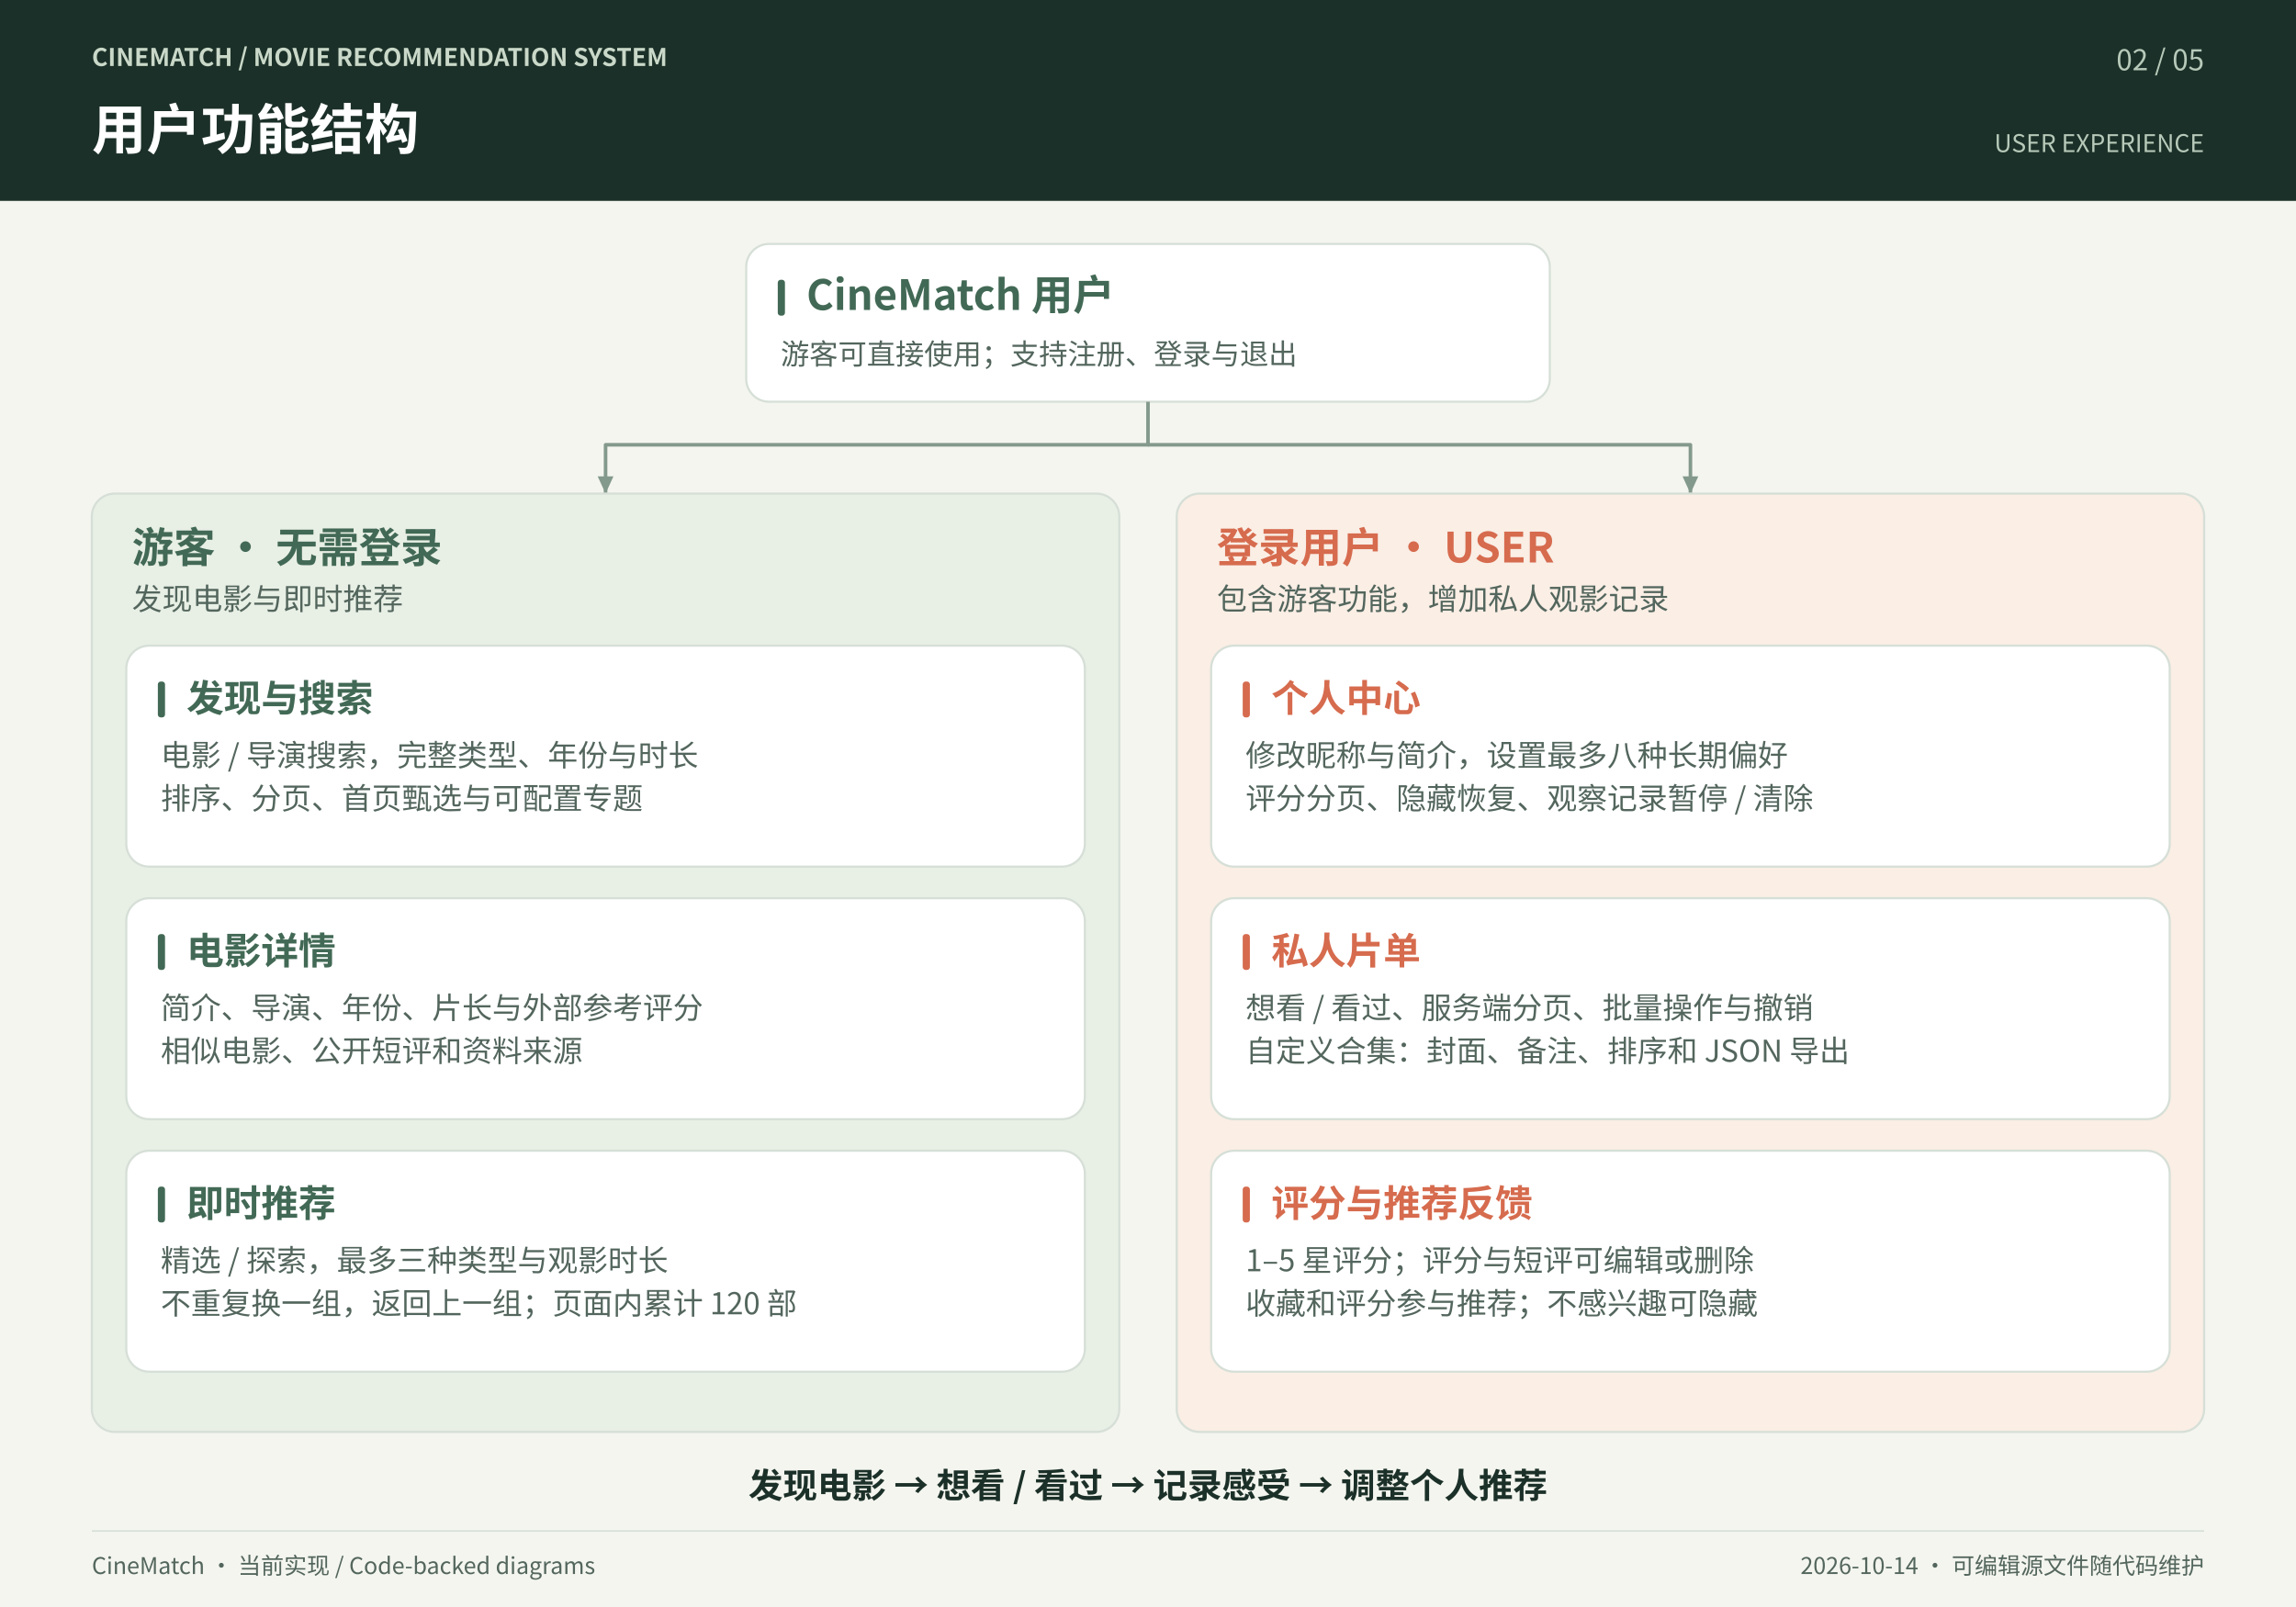
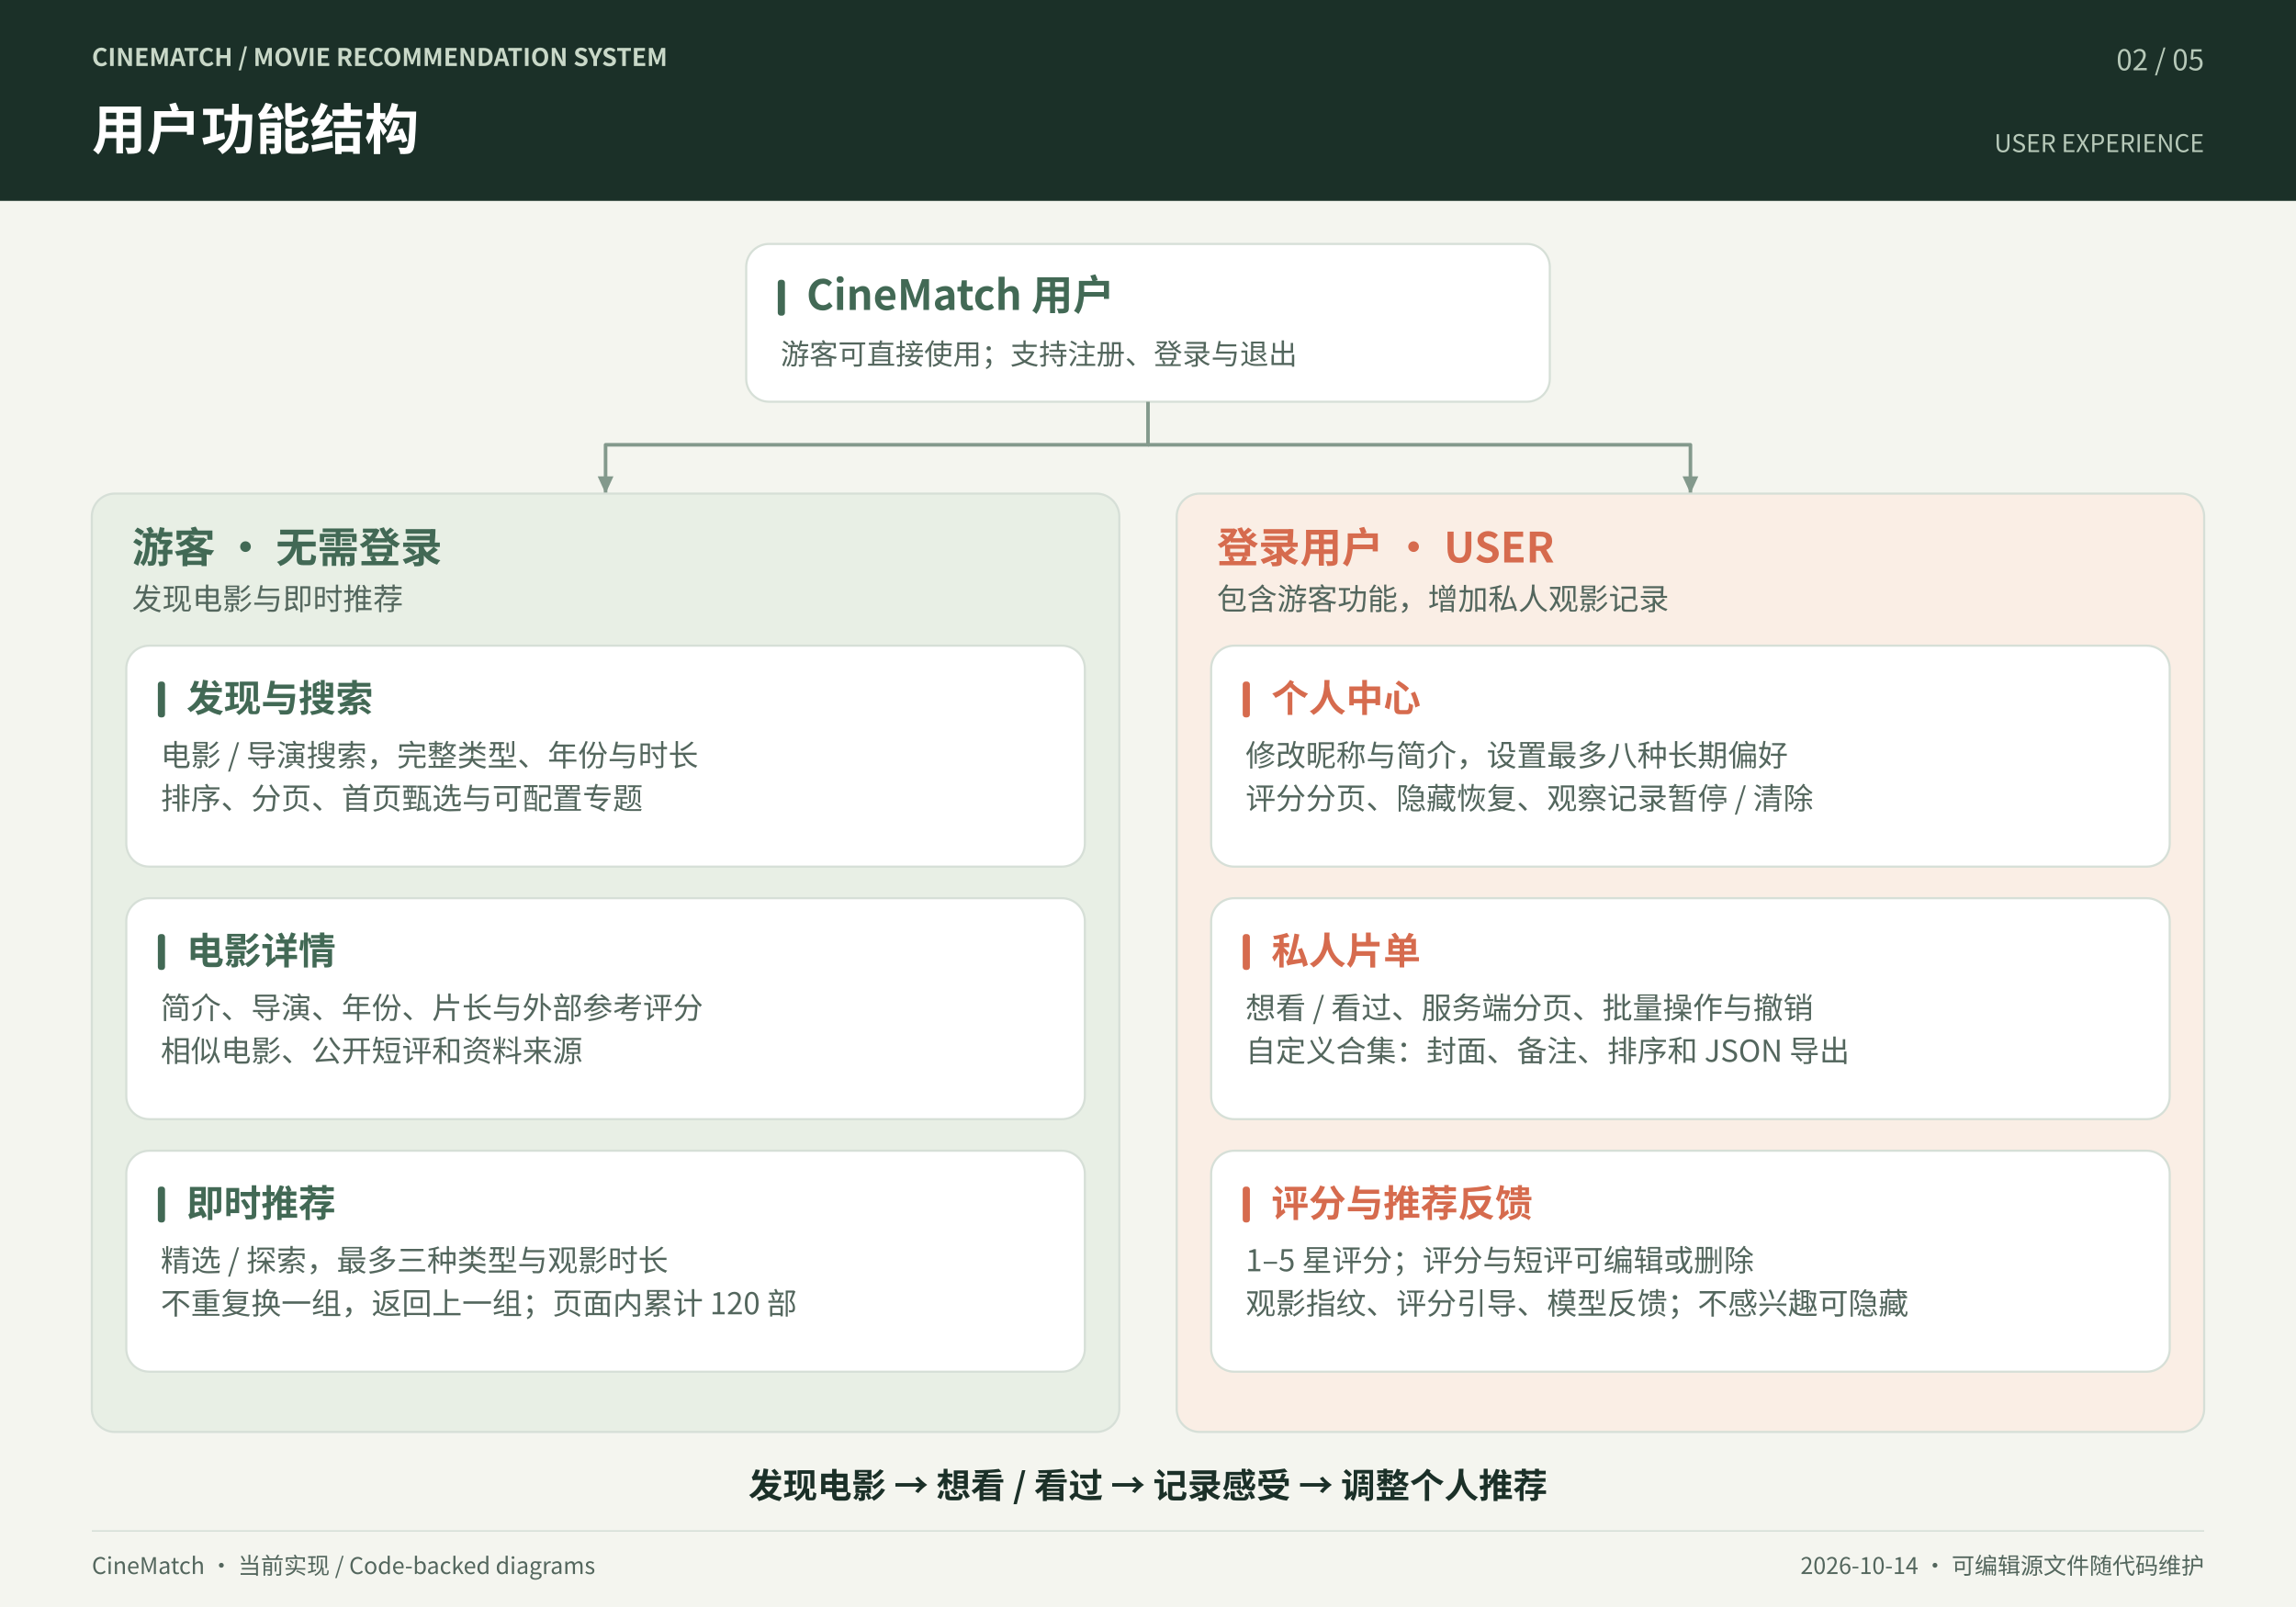
<svg xmlns="http://www.w3.org/2000/svg" width="1600" height="1120" viewBox="0 0 1600 1120" role="img" aria-labelledby="title desc">
  <rect x="0" y="0" width="1600" height="1120" rx="0" fill="#f4f5ef" />
  <rect x="0" y="0" width="1600" height="140" rx="0" fill="#1b3028" />
  <text x="64" y="46" font-family="'PingFang SC','Noto Sans CJK SC','Microsoft YaHei','Heiti SC',sans-serif" font-size="17" fill="#c9d8c8" text-anchor="start" font-weight="600">CINEMATCH  /  MOVIE RECOMMENDATION SYSTEM</text>
  <text x="64" y="104" font-family="'PingFang SC','Noto Sans CJK SC','Microsoft YaHei','Heiti SC',sans-serif" font-size="38" fill="#ffffff" text-anchor="start" font-weight="600">用户功能结构</text>
  <text x="1536" y="49" font-family="'PingFang SC','Noto Sans CJK SC','Microsoft YaHei','Heiti SC',sans-serif" font-size="20" fill="#b7c9b9" text-anchor="end" font-weight="400">02 / 05</text>
  <text x="1536" y="106" font-family="'PingFang SC','Noto Sans CJK SC','Microsoft YaHei','Heiti SC',sans-serif" font-size="17" fill="#b7c9b9" text-anchor="end" font-weight="400">USER EXPERIENCE</text>
  <polyline points="64,1067 1536,1067" fill="none" stroke="#d6dfd7" stroke-width="1" stroke-linejoin="round" />
  <text x="64" y="1097" font-family="'PingFang SC','Noto Sans CJK SC','Microsoft YaHei','Heiti SC',sans-serif" font-size="16" fill="#53665d" text-anchor="start" font-weight="400">CineMatch  ·  当前实现 / Code-backed diagrams</text>
  <text x="1536" y="1097" font-family="'PingFang SC','Noto Sans CJK SC','Microsoft YaHei','Heiti SC',sans-serif" font-size="16" fill="#53665d" text-anchor="end" font-weight="400">2026-10-14  ·  可编辑源文件随代码维护</text>
  <rect x="520" y="170" width="560" height="110" rx="16" fill="#ffffff" stroke="#d6dfd7" stroke-width="1.5" />
  <rect x="542" y="195" width="5" height="25" rx="2" fill="#426955" />
  <text x="562" y="216" font-family="'PingFang SC','Noto Sans CJK SC','Microsoft YaHei','Heiti SC',sans-serif" font-size="29" fill="#426955" text-anchor="start" font-weight="600">CineMatch 用户</text>
  <text x="544" y="254" font-family="'PingFang SC','Noto Sans CJK SC','Microsoft YaHei','Heiti SC',sans-serif" font-size="20" fill="#53665d" text-anchor="start" font-weight="400">游客可直接使用；支持注册、登录与退出</text>
  <polyline points="800,280 800,310 422,310 422,344" fill="none" stroke="#83998c" stroke-width="2.5" stroke-linejoin="round" />
  <polygon points="422.00,344.00 416.50,332.00 427.50,332.00" fill="#83998c" />
  <polyline points="800,310 1178,310 1178,344" fill="none" stroke="#83998c" stroke-width="2.5" stroke-linejoin="round" />
  <polygon points="1178.00,344.00 1172.50,332.00 1183.50,332.00" fill="#83998c" />
  <rect x="64" y="344" width="716" height="654" rx="16" fill="#e8efe5" stroke="#d6dfd7" stroke-width="1.5" />
  <text x="92" y="392" font-family="'PingFang SC','Noto Sans CJK SC','Microsoft YaHei','Heiti SC',sans-serif" font-size="29" fill="#426955" text-anchor="start" font-weight="600">游客 · 无需登录</text>
  <text x="92" y="425" font-family="'PingFang SC','Noto Sans CJK SC','Microsoft YaHei','Heiti SC',sans-serif" font-size="21" fill="#53665d" text-anchor="start" font-weight="400">发现电影与即时推荐</text>
  <rect x="820" y="344" width="716" height="654" rx="16" fill="#faeee5" stroke="#d6dfd7" stroke-width="1.5" />
  <text x="848" y="392" font-family="'PingFang SC','Noto Sans CJK SC','Microsoft YaHei','Heiti SC',sans-serif" font-size="29" fill="#d66b4e" text-anchor="start" font-weight="600">登录用户 · USER</text>
  <text x="848" y="425" font-family="'PingFang SC','Noto Sans CJK SC','Microsoft YaHei','Heiti SC',sans-serif" font-size="21" fill="#53665d" text-anchor="start" font-weight="400">包含游客功能，增加私人观影记录</text>
  <rect x="88" y="450" width="668" height="154" rx="16" fill="#ffffff" stroke="#d6dfd7" stroke-width="1.5" />
  <rect x="110" y="475" width="5" height="25" rx="2" fill="#426955" />
  <text x="130" y="496" font-family="'PingFang SC','Noto Sans CJK SC','Microsoft YaHei','Heiti SC',sans-serif" font-size="26" fill="#426955" text-anchor="start" font-weight="600">发现与搜索</text>
  <text x="112" y="534" font-family="'PingFang SC','Noto Sans CJK SC','Microsoft YaHei','Heiti SC',sans-serif" font-size="21" fill="#53665d" text-anchor="start" font-weight="400">电影 / 导演搜索，完整类型、年份与时长</text>
  <text x="112" y="564" font-family="'PingFang SC','Noto Sans CJK SC','Microsoft YaHei','Heiti SC',sans-serif" font-size="21" fill="#53665d" text-anchor="start" font-weight="400">排序、分页、首页甄选与可配置专题</text>
  <rect x="88" y="626" width="668" height="154" rx="16" fill="#ffffff" stroke="#d6dfd7" stroke-width="1.5" />
  <rect x="110" y="651" width="5" height="25" rx="2" fill="#426955" />
  <text x="130" y="672" font-family="'PingFang SC','Noto Sans CJK SC','Microsoft YaHei','Heiti SC',sans-serif" font-size="26" fill="#426955" text-anchor="start" font-weight="600">电影详情</text>
  <text x="112" y="710" font-family="'PingFang SC','Noto Sans CJK SC','Microsoft YaHei','Heiti SC',sans-serif" font-size="21" fill="#53665d" text-anchor="start" font-weight="400">简介、导演、年份、片长与外部参考评分</text>
  <text x="112" y="740" font-family="'PingFang SC','Noto Sans CJK SC','Microsoft YaHei','Heiti SC',sans-serif" font-size="21" fill="#53665d" text-anchor="start" font-weight="400">相似电影、公开短评和资料来源</text>
  <rect x="88" y="802" width="668" height="154" rx="16" fill="#ffffff" stroke="#d6dfd7" stroke-width="1.5" />
  <rect x="110" y="827" width="5" height="25" rx="2" fill="#426955" />
  <text x="130" y="848" font-family="'PingFang SC','Noto Sans CJK SC','Microsoft YaHei','Heiti SC',sans-serif" font-size="26" fill="#426955" text-anchor="start" font-weight="600">即时推荐</text>
  <text x="112" y="886" font-family="'PingFang SC','Noto Sans CJK SC','Microsoft YaHei','Heiti SC',sans-serif" font-size="21" fill="#53665d" text-anchor="start" font-weight="400">精选 / 探索，最多三种类型与观影时长</text>
  <text x="112" y="916" font-family="'PingFang SC','Noto Sans CJK SC','Microsoft YaHei','Heiti SC',sans-serif" font-size="21" fill="#53665d" text-anchor="start" font-weight="400">不重复换一组，返回上一组；页面内累计 120 部</text>
  <rect x="844" y="450" width="668" height="154" rx="16" fill="#ffffff" stroke="#d6dfd7" stroke-width="1.5" />
  <rect x="866" y="475" width="5" height="25" rx="2" fill="#d66b4e" />
  <text x="886" y="496" font-family="'PingFang SC','Noto Sans CJK SC','Microsoft YaHei','Heiti SC',sans-serif" font-size="26" fill="#d66b4e" text-anchor="start" font-weight="600">个人中心</text>
  <text x="868" y="534" font-family="'PingFang SC','Noto Sans CJK SC','Microsoft YaHei','Heiti SC',sans-serif" font-size="21" fill="#53665d" text-anchor="start" font-weight="400">修改昵称与简介，设置最多八种长期偏好</text>
  <text x="868" y="564" font-family="'PingFang SC','Noto Sans CJK SC','Microsoft YaHei','Heiti SC',sans-serif" font-size="21" fill="#53665d" text-anchor="start" font-weight="400">评分分页、隐藏恢复、观察记录暂停 / 清除</text>
  <rect x="844" y="626" width="668" height="154" rx="16" fill="#ffffff" stroke="#d6dfd7" stroke-width="1.5" />
  <rect x="866" y="651" width="5" height="25" rx="2" fill="#d66b4e" />
  <text x="886" y="672" font-family="'PingFang SC','Noto Sans CJK SC','Microsoft YaHei','Heiti SC',sans-serif" font-size="26" fill="#d66b4e" text-anchor="start" font-weight="600">私人片单</text>
  <text x="868" y="710" font-family="'PingFang SC','Noto Sans CJK SC','Microsoft YaHei','Heiti SC',sans-serif" font-size="21" fill="#53665d" text-anchor="start" font-weight="400">想看 / 看过、服务端分页、批量操作与撤销</text>
  <text x="868" y="740" font-family="'PingFang SC','Noto Sans CJK SC','Microsoft YaHei','Heiti SC',sans-serif" font-size="21" fill="#53665d" text-anchor="start" font-weight="400">自定义合集：封面、备注、排序和 JSON 导出</text>
  <rect x="844" y="802" width="668" height="154" rx="16" fill="#ffffff" stroke="#d6dfd7" stroke-width="1.5" />
  <rect x="866" y="827" width="5" height="25" rx="2" fill="#d66b4e" />
  <text x="886" y="848" font-family="'PingFang SC','Noto Sans CJK SC','Microsoft YaHei','Heiti SC',sans-serif" font-size="26" fill="#d66b4e" text-anchor="start" font-weight="600">评分与推荐反馈</text>
  <text x="868" y="886" font-family="'PingFang SC','Noto Sans CJK SC','Microsoft YaHei','Heiti SC',sans-serif" font-size="21" fill="#53665d" text-anchor="start" font-weight="400">1–5 星评分；评分与短评可编辑或删除</text>
-   <text x="868" y="916" font-family="'PingFang SC','Noto Sans CJK SC','Microsoft YaHei','Heiti SC',sans-serif" font-size="21" fill="#53665d" text-anchor="start" font-weight="400">收藏和评分参与推荐；不感兴趣可隐藏</text>
+   <text x="868" y="916" font-family="'PingFang SC','Noto Sans CJK SC','Microsoft YaHei','Heiti SC',sans-serif" font-size="21" fill="#53665d" text-anchor="start" font-weight="400">观影指纹、评分引导、模型反馈；不感兴趣可隐藏</text>
  <text x="800" y="1044" font-family="'PingFang SC','Noto Sans CJK SC','Microsoft YaHei','Heiti SC',sans-serif" font-size="24" fill="#1b3028" text-anchor="middle" font-weight="600">发现电影  →  想看 / 看过  →  记录感受  →  调整个人推荐</text>
</svg>
